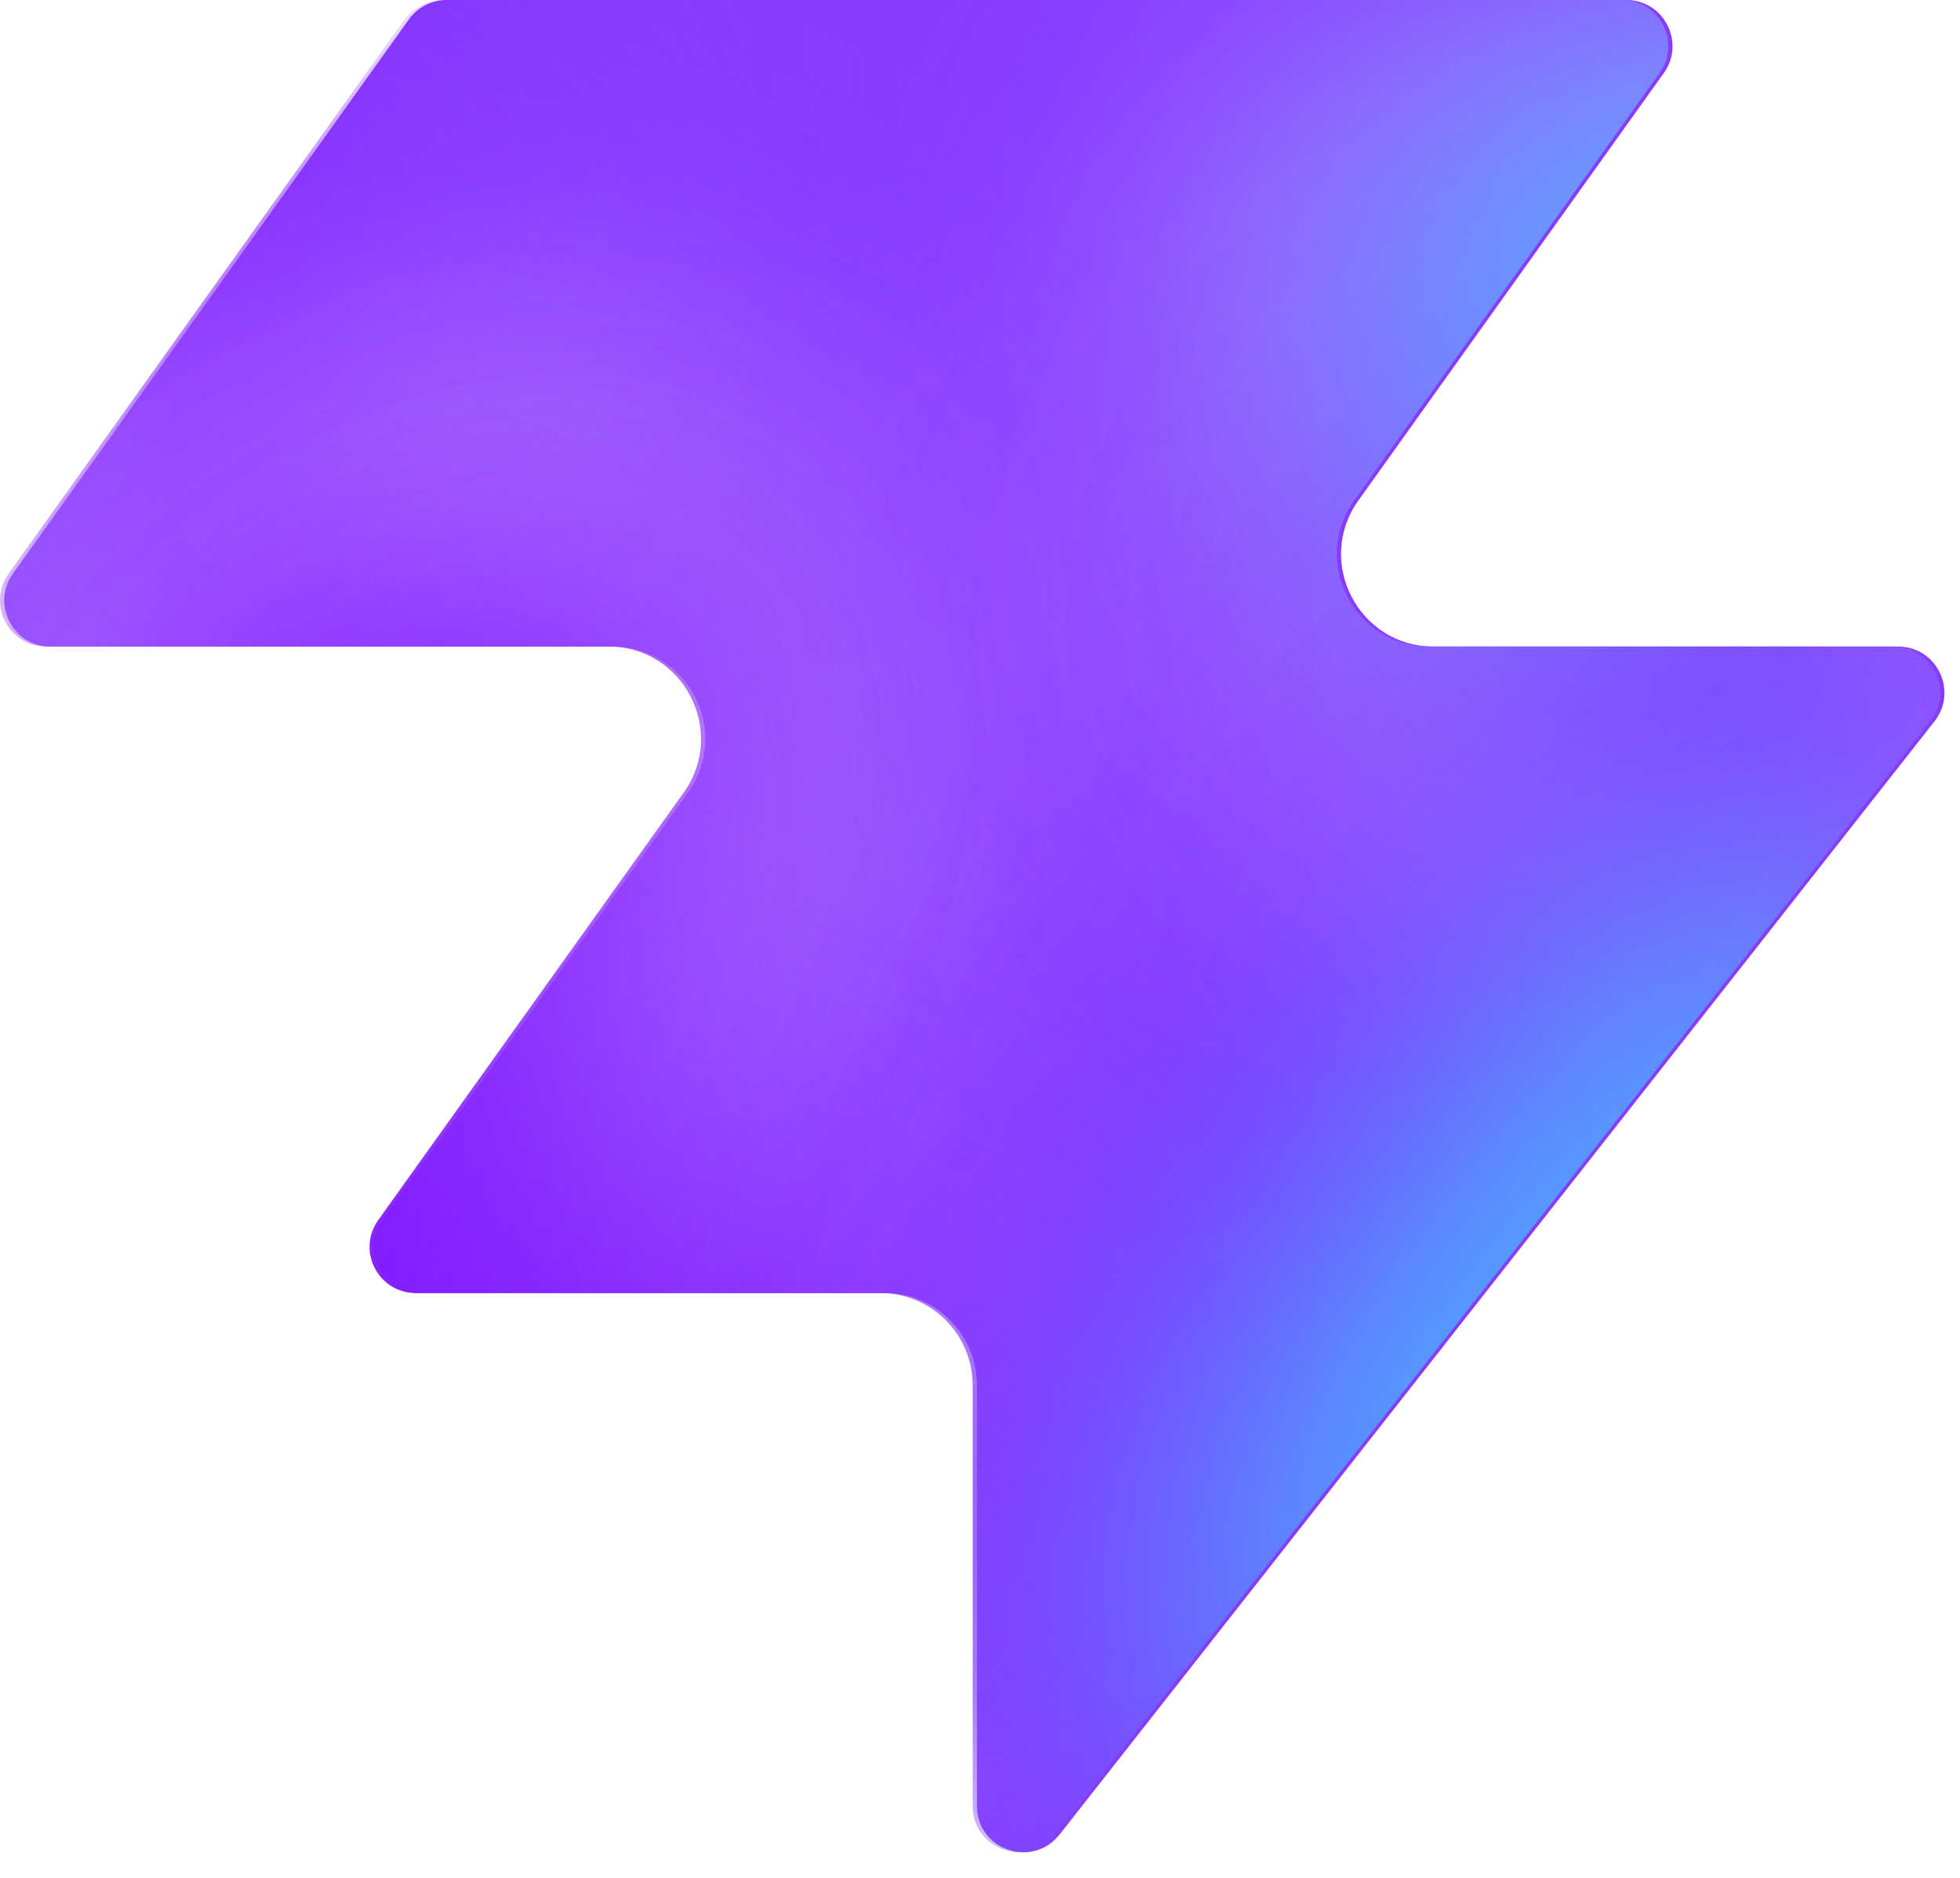
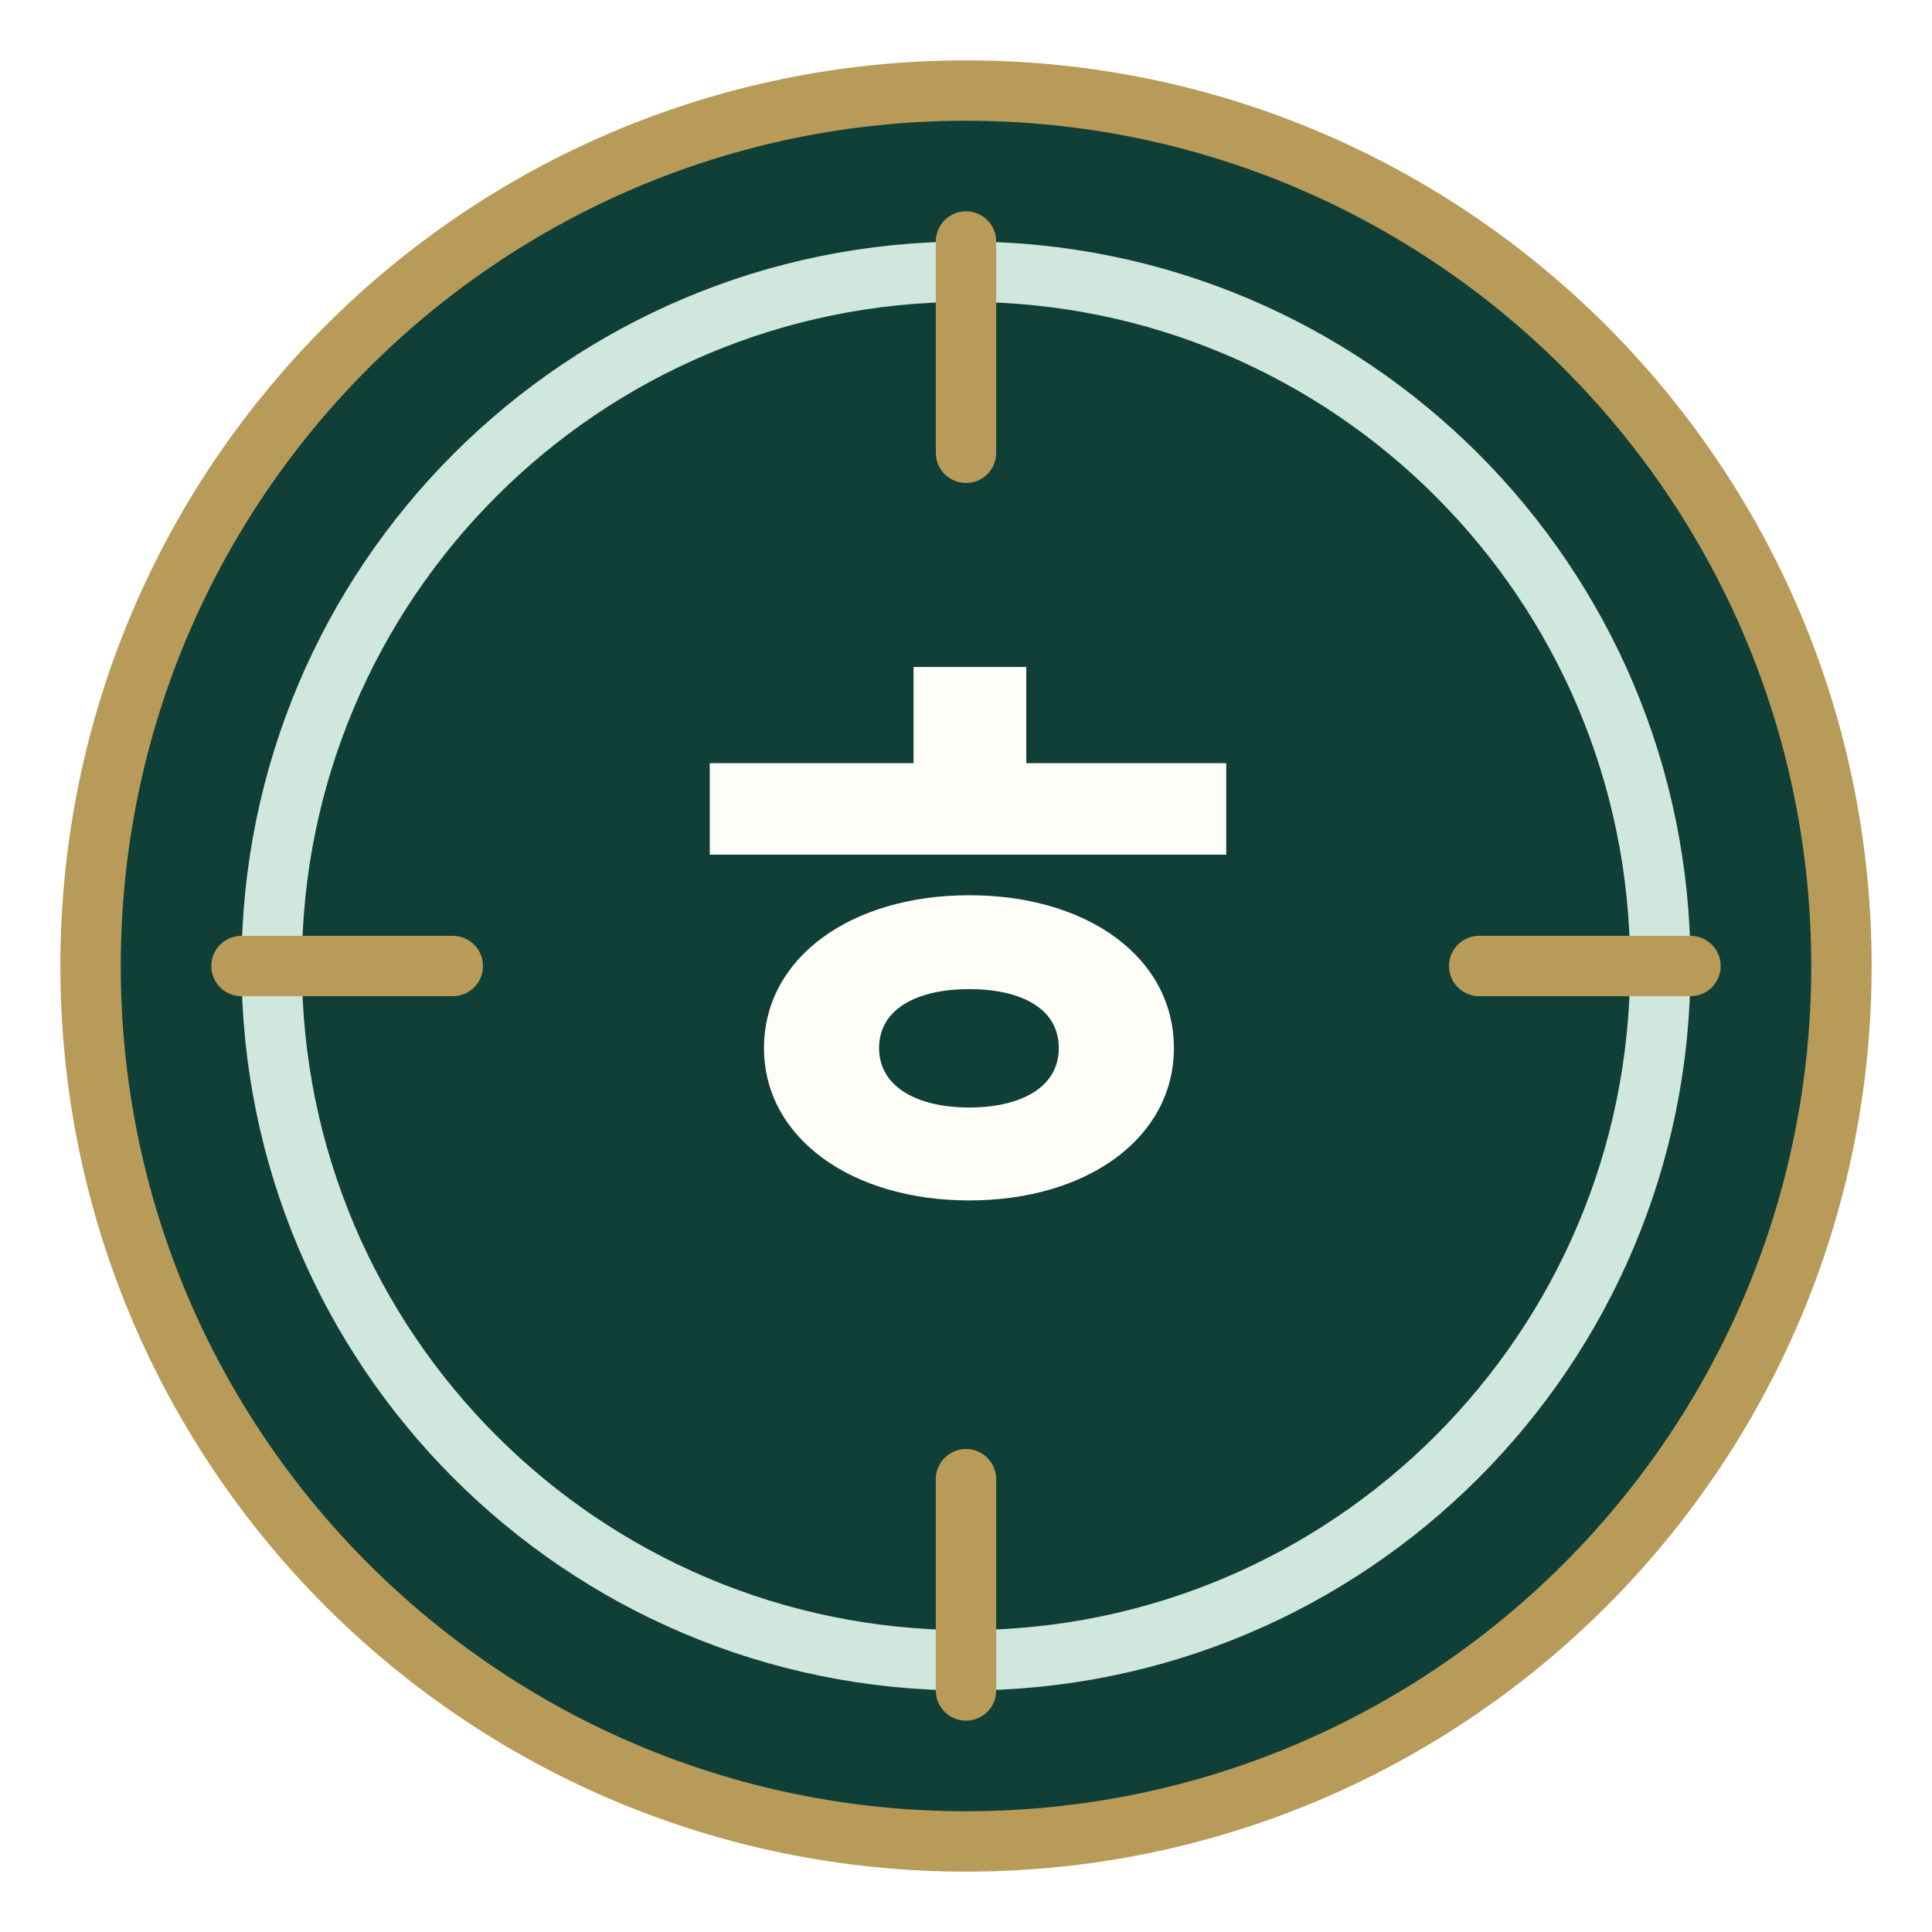
- <svg xmlns="http://www.w3.org/2000/svg" width="48" height="46" fill="none" viewBox="0 0 48 46">
-   <path fill="#863bff" d="M25.946 44.938c-.664.845-2.021.375-2.021-.698V33.937a2.26 2.26 0 0 0-2.262-2.262H10.287c-.92 0-1.456-1.04-.92-1.788l7.48-10.471c1.07-1.497 0-3.578-1.842-3.578H1.237c-.92 0-1.456-1.04-.92-1.788L10.013.474c.214-.297.556-.474.92-.474h28.894c.92 0 1.456 1.04.92 1.788l-7.48 10.471c-1.07 1.498 0 3.579 1.842 3.579h11.377c.943 0 1.473 1.088.89 1.83L25.947 44.94z" style="fill:#863bff;fill:color(display-p3 .525 .23 1);fill-opacity:1" />
-   <mask id="a" width="48" height="46" x="0" y="0" maskUnits="userSpaceOnUse" style="mask-type:alpha">
-     <path fill="#000" d="M25.842 44.938c-.664.844-2.021.375-2.021-.698V33.937a2.26 2.26 0 0 0-2.262-2.262H10.183c-.92 0-1.456-1.04-.92-1.788l7.48-10.471c1.07-1.498 0-3.579-1.842-3.579H1.133c-.92 0-1.456-1.04-.92-1.787L9.91.473c.214-.297.556-.474.92-.474h28.894c.92 0 1.456 1.04.92 1.788l-7.48 10.471c-1.07 1.498 0 3.578 1.842 3.578h11.377c.943 0 1.473 1.088.89 1.832L25.843 44.94z" style="fill:#000;fill-opacity:1" />
-   </mask>
-   <g mask="url(#a)">
-     <g filter="url(#b)">
-       <ellipse cx="5.508" cy="14.704" fill="#ede6ff" rx="5.508" ry="14.704" style="fill:#ede6ff;fill:color(display-p3 .927 .903 1);fill-opacity:1" transform="matrix(.00324 1 1 -.00324 -4.47 31.516)" />
-     </g>
-     <g filter="url(#c)">
-       <ellipse cx="10.399" cy="29.851" fill="#ede6ff" rx="10.399" ry="29.851" style="fill:#ede6ff;fill:color(display-p3 .927 .903 1);fill-opacity:1" transform="matrix(.00324 1 1 -.00324 -39.328 7.883)" />
-     </g>
-     <g filter="url(#d)">
-       <ellipse cx="5.508" cy="30.487" fill="#7e14ff" rx="5.508" ry="30.487" style="fill:#7e14ff;fill:color(display-p3 .492 .077 1);fill-opacity:1" transform="rotate(89.814 -25.913 -14.639)scale(1 -1)" />
-     </g>
-     <g filter="url(#e)">
-       <ellipse cx="5.508" cy="30.599" fill="#7e14ff" rx="5.508" ry="30.599" style="fill:#7e14ff;fill:color(display-p3 .492 .077 1);fill-opacity:1" transform="rotate(89.814 -32.644 -3.334)scale(1 -1)" />
-     </g>
-     <g filter="url(#f)">
-       <ellipse cx="5.508" cy="30.599" fill="#7e14ff" rx="5.508" ry="30.599" style="fill:#7e14ff;fill:color(display-p3 .492 .077 1);fill-opacity:1" transform="matrix(.00324 1 1 -.00324 -34.34 30.47)" />
-     </g>
-     <g filter="url(#g)">
-       <ellipse cx="14.072" cy="22.078" fill="#ede6ff" rx="14.072" ry="22.078" style="fill:#ede6ff;fill:color(display-p3 .927 .903 1);fill-opacity:1" transform="rotate(93.35 24.506 48.493)scale(-1 1)" />
-     </g>
-     <g filter="url(#h)">
-       <ellipse cx="3.47" cy="21.501" fill="#7e14ff" rx="3.47" ry="21.501" style="fill:#7e14ff;fill:color(display-p3 .492 .077 1);fill-opacity:1" transform="rotate(89.009 28.708 47.59)scale(-1 1)" />
-     </g>
-     <g filter="url(#i)">
-       <ellipse cx="3.47" cy="21.501" fill="#7e14ff" rx="3.47" ry="21.501" style="fill:#7e14ff;fill:color(display-p3 .492 .077 1);fill-opacity:1" transform="rotate(89.009 28.708 47.59)scale(-1 1)" />
-     </g>
-     <g filter="url(#j)">
-       <ellipse cx=".387" cy="8.972" fill="#7e14ff" rx="4.407" ry="29.108" style="fill:#7e14ff;fill:color(display-p3 .492 .077 1);fill-opacity:1" transform="rotate(39.51 .387 8.972)" />
-     </g>
-     <g filter="url(#k)">
-       <ellipse cx="47.523" cy="-6.092" fill="#7e14ff" rx="4.407" ry="29.108" style="fill:#7e14ff;fill:color(display-p3 .492 .077 1);fill-opacity:1" transform="rotate(37.892 47.523 -6.092)" />
-     </g>
-     <g filter="url(#l)">
-       <ellipse cx="41.412" cy="6.333" fill="#47bfff" rx="5.971" ry="9.665" style="fill:#47bfff;fill:color(display-p3 .28 .748 1);fill-opacity:1" transform="rotate(37.892 41.412 6.333)" />
-     </g>
-     <g filter="url(#m)">
-       <ellipse cx="-1.879" cy="38.332" fill="#7e14ff" rx="4.407" ry="29.108" style="fill:#7e14ff;fill:color(display-p3 .492 .077 1);fill-opacity:1" transform="rotate(37.892 -1.88 38.332)" />
-     </g>
-     <g filter="url(#n)">
-       <ellipse cx="-1.879" cy="38.332" fill="#7e14ff" rx="4.407" ry="29.108" style="fill:#7e14ff;fill:color(display-p3 .492 .077 1);fill-opacity:1" transform="rotate(37.892 -1.88 38.332)" />
-     </g>
-     <g filter="url(#o)">
-       <ellipse cx="35.651" cy="29.907" fill="#7e14ff" rx="4.407" ry="29.108" style="fill:#7e14ff;fill:color(display-p3 .492 .077 1);fill-opacity:1" transform="rotate(37.892 35.651 29.907)" />
-     </g>
-     <g filter="url(#p)">
-       <ellipse cx="38.418" cy="32.4" fill="#47bfff" rx="5.971" ry="15.297" style="fill:#47bfff;fill:color(display-p3 .28 .748 1);fill-opacity:1" transform="rotate(37.892 38.418 32.4)" />
-     </g>
-   </g>
-   <defs>
-     <filter id="b" width="60.045" height="41.654" x="-19.77" y="16.149" color-interpolation-filters="sRGB" filterUnits="userSpaceOnUse">
-       <feFlood flood-opacity="0" result="BackgroundImageFix" />
-       <feBlend in="SourceGraphic" in2="BackgroundImageFix" result="shape" />
-       <feGaussianBlur result="effect1_foregroundBlur_2002_17158" stdDeviation="7.659" />
-     </filter>
-     <filter id="c" width="90.34" height="51.437" x="-54.613" y="-7.533" color-interpolation-filters="sRGB" filterUnits="userSpaceOnUse">
-       <feFlood flood-opacity="0" result="BackgroundImageFix" />
-       <feBlend in="SourceGraphic" in2="BackgroundImageFix" result="shape" />
-       <feGaussianBlur result="effect1_foregroundBlur_2002_17158" stdDeviation="7.659" />
-     </filter>
-     <filter id="d" width="79.355" height="29.4" x="-49.64" y="2.03" color-interpolation-filters="sRGB" filterUnits="userSpaceOnUse">
-       <feFlood flood-opacity="0" result="BackgroundImageFix" />
-       <feBlend in="SourceGraphic" in2="BackgroundImageFix" result="shape" />
-       <feGaussianBlur result="effect1_foregroundBlur_2002_17158" stdDeviation="4.596" />
-     </filter>
-     <filter id="e" width="79.579" height="29.4" x="-45.045" y="20.029" color-interpolation-filters="sRGB" filterUnits="userSpaceOnUse">
-       <feFlood flood-opacity="0" result="BackgroundImageFix" />
-       <feBlend in="SourceGraphic" in2="BackgroundImageFix" result="shape" />
-       <feGaussianBlur result="effect1_foregroundBlur_2002_17158" stdDeviation="4.596" />
-     </filter>
-     <filter id="f" width="79.579" height="29.4" x="-43.513" y="21.178" color-interpolation-filters="sRGB" filterUnits="userSpaceOnUse">
-       <feFlood flood-opacity="0" result="BackgroundImageFix" />
-       <feBlend in="SourceGraphic" in2="BackgroundImageFix" result="shape" />
-       <feGaussianBlur result="effect1_foregroundBlur_2002_17158" stdDeviation="4.596" />
-     </filter>
-     <filter id="g" width="74.749" height="58.852" x="15.756" y="-17.901" color-interpolation-filters="sRGB" filterUnits="userSpaceOnUse">
-       <feFlood flood-opacity="0" result="BackgroundImageFix" />
-       <feBlend in="SourceGraphic" in2="BackgroundImageFix" result="shape" />
-       <feGaussianBlur result="effect1_foregroundBlur_2002_17158" stdDeviation="7.659" />
-     </filter>
-     <filter id="h" width="61.377" height="25.362" x="23.548" y="2.284" color-interpolation-filters="sRGB" filterUnits="userSpaceOnUse">
-       <feFlood flood-opacity="0" result="BackgroundImageFix" />
-       <feBlend in="SourceGraphic" in2="BackgroundImageFix" result="shape" />
-       <feGaussianBlur result="effect1_foregroundBlur_2002_17158" stdDeviation="4.596" />
-     </filter>
-     <filter id="i" width="61.377" height="25.362" x="23.548" y="2.284" color-interpolation-filters="sRGB" filterUnits="userSpaceOnUse">
-       <feFlood flood-opacity="0" result="BackgroundImageFix" />
-       <feBlend in="SourceGraphic" in2="BackgroundImageFix" result="shape" />
-       <feGaussianBlur result="effect1_foregroundBlur_2002_17158" stdDeviation="4.596" />
-     </filter>
-     <filter id="j" width="56.045" height="63.649" x="-27.636" y="-22.853" color-interpolation-filters="sRGB" filterUnits="userSpaceOnUse">
-       <feFlood flood-opacity="0" result="BackgroundImageFix" />
-       <feBlend in="SourceGraphic" in2="BackgroundImageFix" result="shape" />
-       <feGaussianBlur result="effect1_foregroundBlur_2002_17158" stdDeviation="4.596" />
-     </filter>
-     <filter id="k" width="54.814" height="64.646" x="20.116" y="-38.415" color-interpolation-filters="sRGB" filterUnits="userSpaceOnUse">
-       <feFlood flood-opacity="0" result="BackgroundImageFix" />
-       <feBlend in="SourceGraphic" in2="BackgroundImageFix" result="shape" />
-       <feGaussianBlur result="effect1_foregroundBlur_2002_17158" stdDeviation="4.596" />
-     </filter>
-     <filter id="l" width="33.541" height="35.313" x="24.641" y="-11.323" color-interpolation-filters="sRGB" filterUnits="userSpaceOnUse">
-       <feFlood flood-opacity="0" result="BackgroundImageFix" />
-       <feBlend in="SourceGraphic" in2="BackgroundImageFix" result="shape" />
-       <feGaussianBlur result="effect1_foregroundBlur_2002_17158" stdDeviation="4.596" />
-     </filter>
-     <filter id="m" width="54.814" height="64.646" x="-29.286" y="6.009" color-interpolation-filters="sRGB" filterUnits="userSpaceOnUse">
-       <feFlood flood-opacity="0" result="BackgroundImageFix" />
-       <feBlend in="SourceGraphic" in2="BackgroundImageFix" result="shape" />
-       <feGaussianBlur result="effect1_foregroundBlur_2002_17158" stdDeviation="4.596" />
-     </filter>
-     <filter id="n" width="54.814" height="64.646" x="-29.286" y="6.009" color-interpolation-filters="sRGB" filterUnits="userSpaceOnUse">
-       <feFlood flood-opacity="0" result="BackgroundImageFix" />
-       <feBlend in="SourceGraphic" in2="BackgroundImageFix" result="shape" />
-       <feGaussianBlur result="effect1_foregroundBlur_2002_17158" stdDeviation="4.596" />
-     </filter>
-     <filter id="o" width="54.814" height="64.646" x="8.244" y="-2.416" color-interpolation-filters="sRGB" filterUnits="userSpaceOnUse">
-       <feFlood flood-opacity="0" result="BackgroundImageFix" />
-       <feBlend in="SourceGraphic" in2="BackgroundImageFix" result="shape" />
-       <feGaussianBlur result="effect1_foregroundBlur_2002_17158" stdDeviation="4.596" />
-     </filter>
-     <filter id="p" width="39.409" height="43.623" x="18.713" y="10.588" color-interpolation-filters="sRGB" filterUnits="userSpaceOnUse">
-       <feFlood flood-opacity="0" result="BackgroundImageFix" />
-       <feBlend in="SourceGraphic" in2="BackgroundImageFix" result="shape" />
-       <feGaussianBlur result="effect1_foregroundBlur_2002_17158" stdDeviation="4.596" />
-     </filter>
-   </defs>
+ <svg xmlns="http://www.w3.org/2000/svg" viewBox="0 0 64 64">
+   <circle cx="32" cy="32" r="29" fill="#103f38" stroke="#b89b58" stroke-width="2" />
+   <circle cx="32" cy="32" r="23" fill="none" stroke="#cfe7dc" stroke-width="2" />
+   <path d="M32 8v7M32 49v7M8 32h7M49 32h7" stroke="#b89b58" stroke-width="2" stroke-linecap="round" />
+   <text x="32" y="42" fill="#fffdf7" font-family="system-ui,sans-serif" font-size="28" font-weight="900" text-anchor="middle">ㅎ</text>
</svg>
